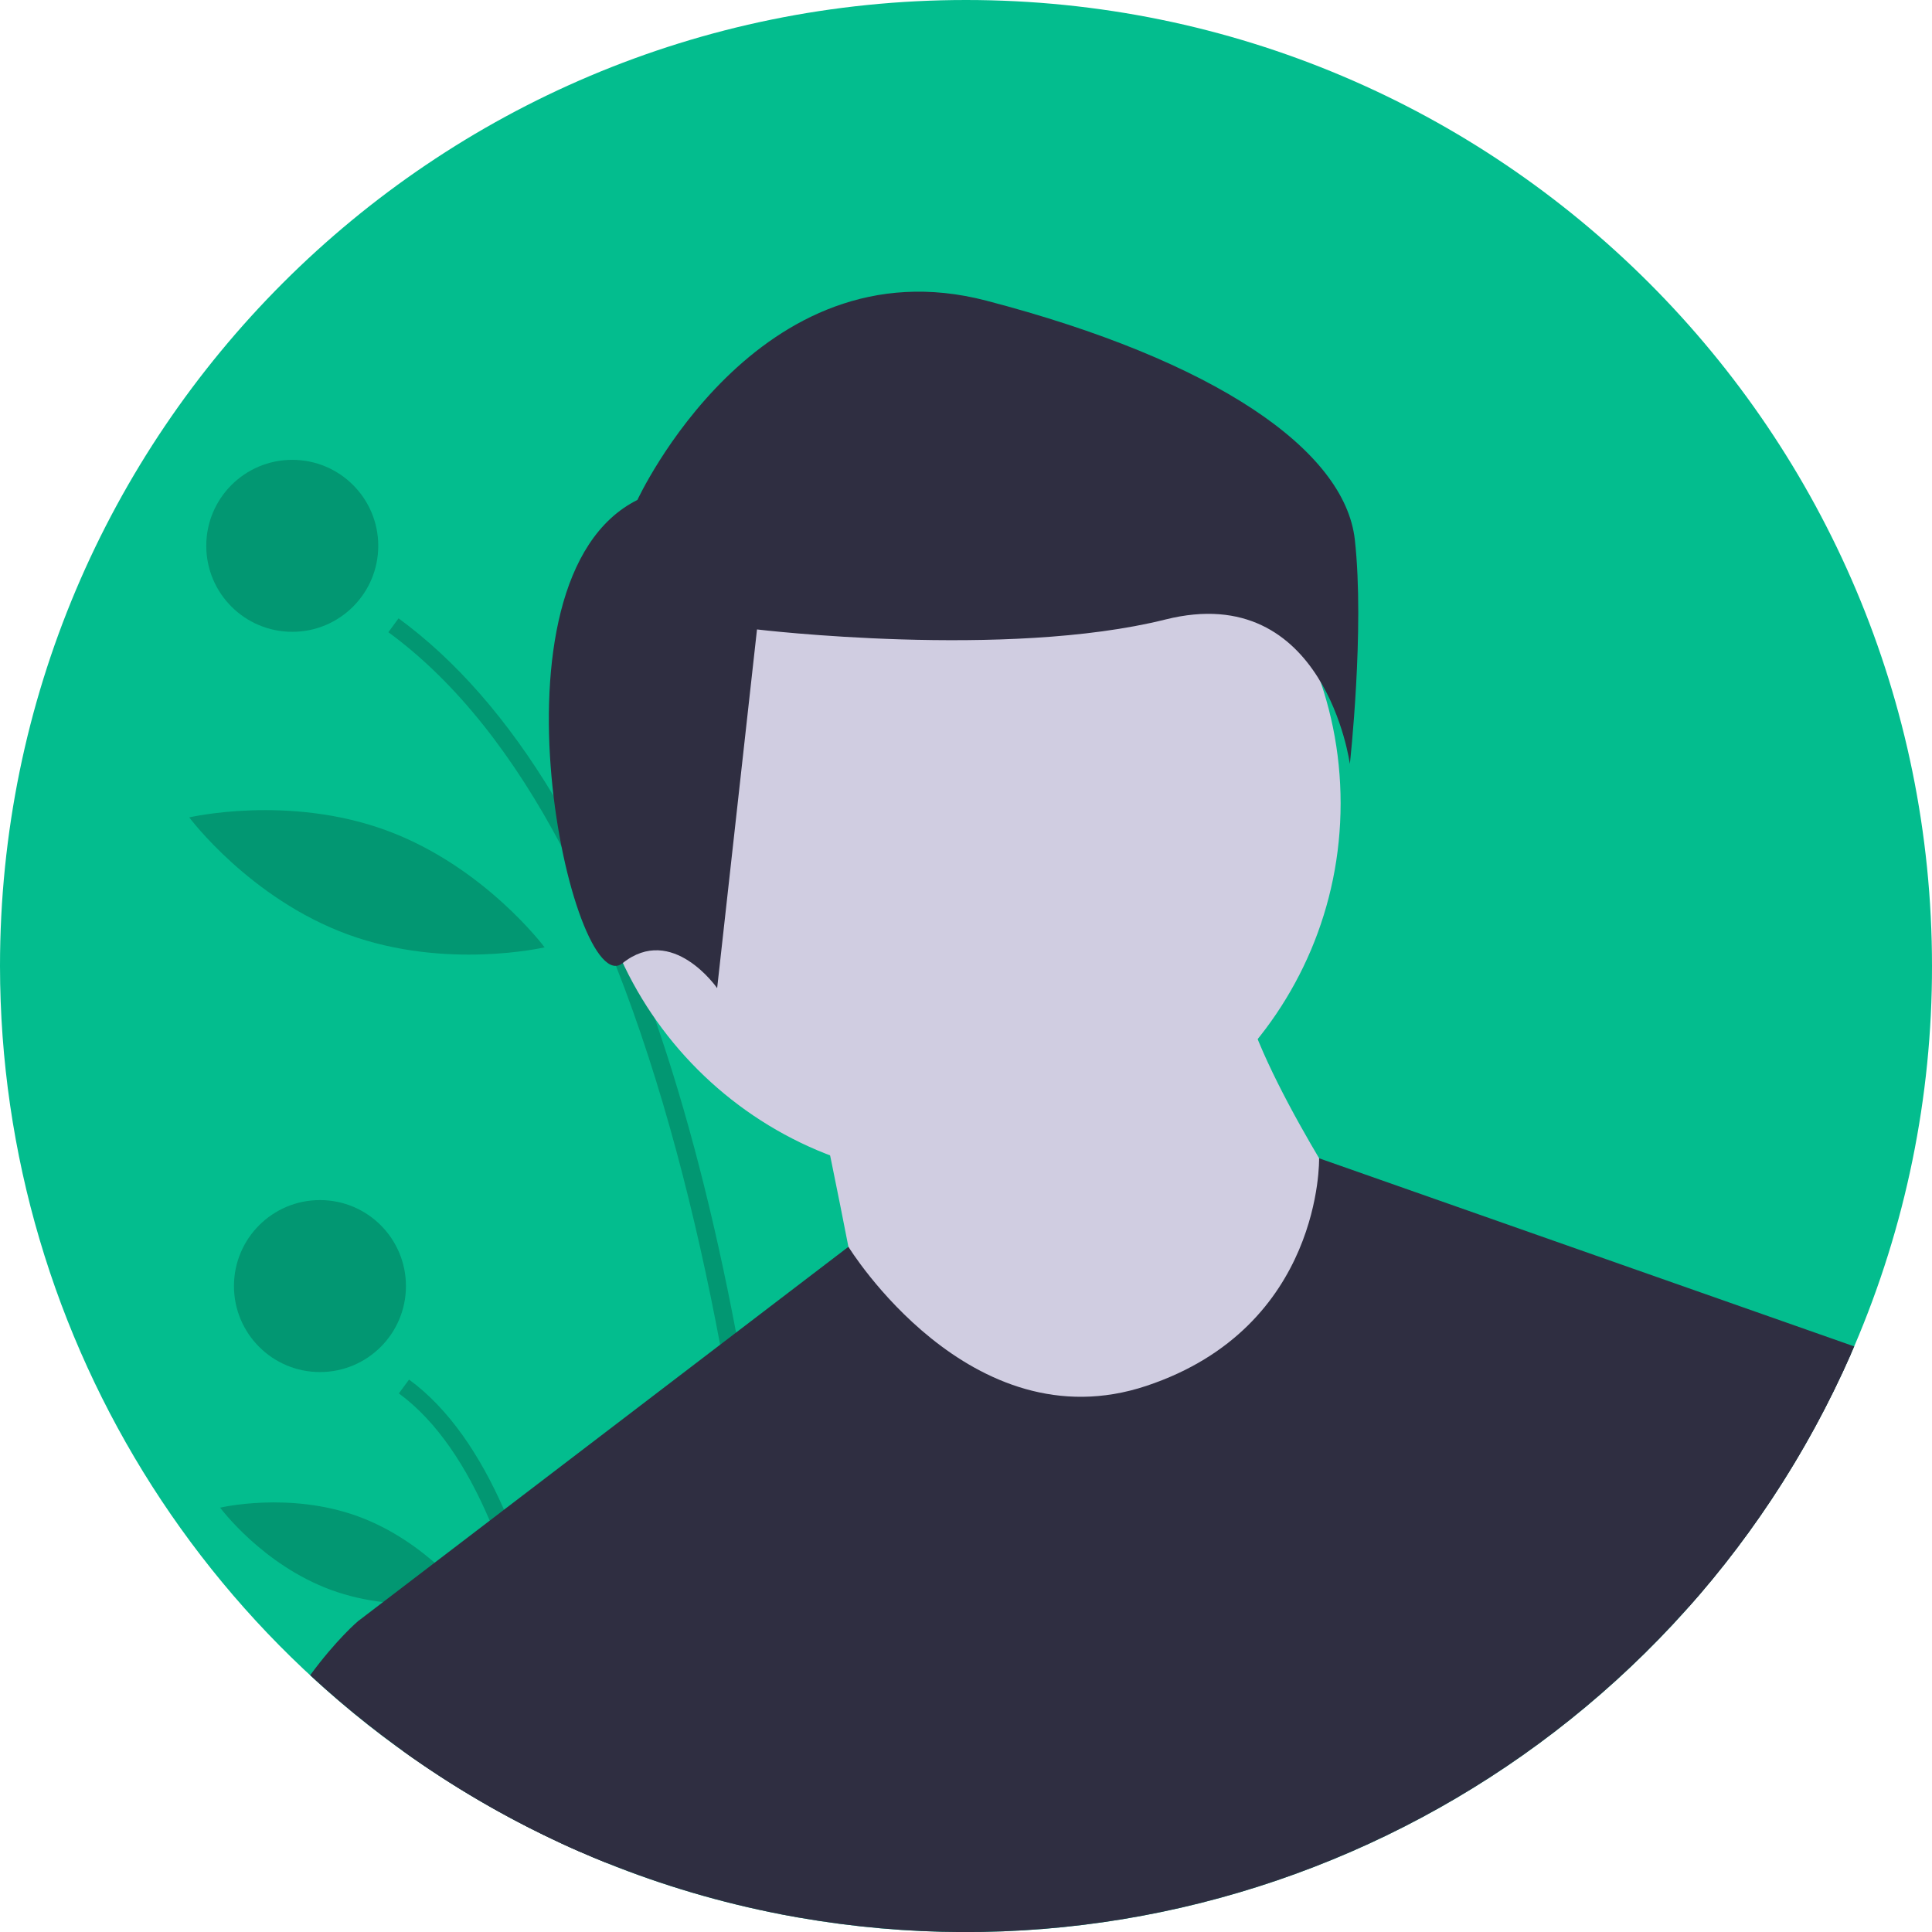
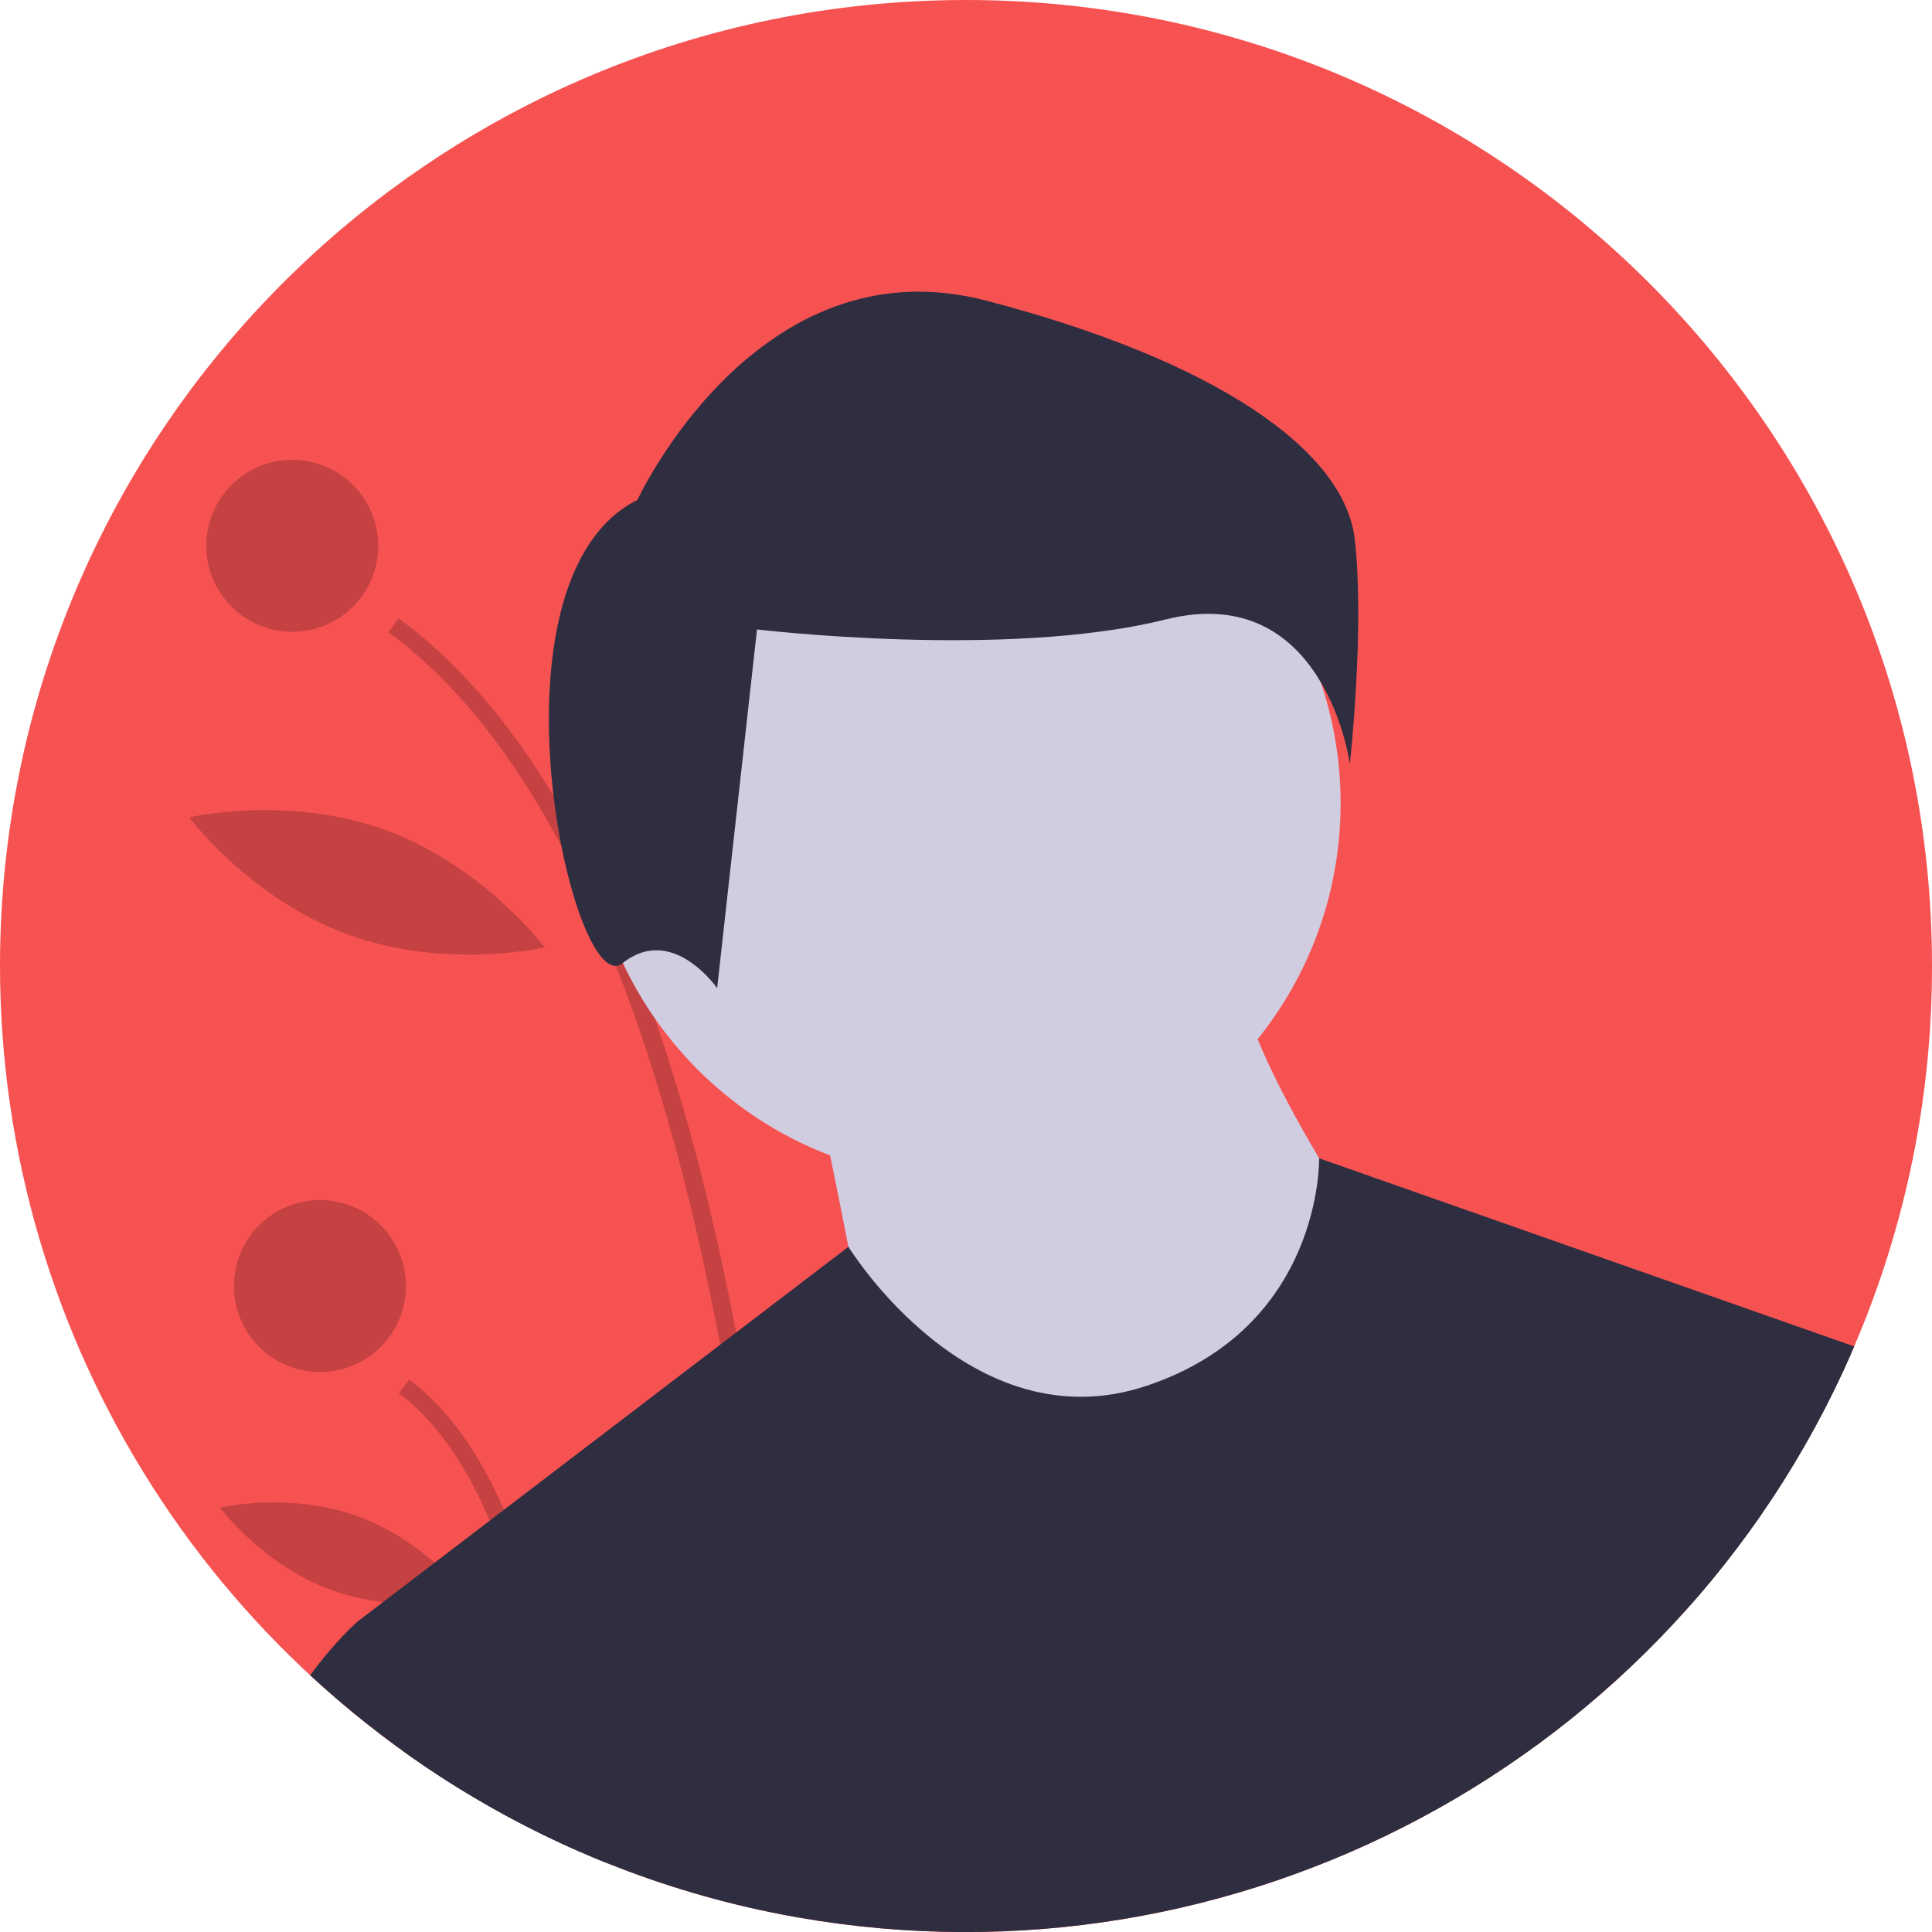
<svg xmlns="http://www.w3.org/2000/svg" data-name="Layer 1" width="676" height="676" viewBox="0 0 676 676">
-   <path d="M938,450a336.852,336.852,0,0,1-27.22,133.1L909.66,585.68A338.559,338.559,0,0,1,541.35,782.93q-3.045-.54-6.08-1.12a334.981,334.981,0,0,1-61.14-18.03q-4.815-1.935-9.56-4.01c-2.16-.94-4.32-1.91-6.46-2.91A338.414,338.414,0,0,1,262,450c0-186.67,151.33-338,338-338S938,263.33,938,450Z" transform="translate(-262 -112)" fill="#03bd8e" />
+   <path d="M938,450a336.852,336.852,0,0,1-27.22,133.1L909.66,585.68A338.559,338.559,0,0,1,541.35,782.93q-3.045-.54-6.08-1.12a334.981,334.981,0,0,1-61.14-18.03q-4.815-1.935-9.56-4.01c-2.16-.94-4.32-1.91-6.46-2.91A338.414,338.414,0,0,1,262,450c0-186.67,151.33-338,338-338S938,263.33,938,450Z" transform="translate(-262 -112)" fill="#f75252" />
  <path d="M541.35,782.93q-3.045-.54-6.08-1.12c-1.32-38.31-5.85-116.94-21.3-199.29C505.52,537.45,493.79,491.25,477.52,449.95a412.604,412.604,0,0,0-19.07-41.84c-16.44-31.05-36.38-57.19-60.56-74.9l3.56-4.86q30.165,22.11,54.22,62.08,7.215,11.97,13.86,25.54,7.125,14.52,13.59,30.83,4.125,10.38,7.97,21.48,16.74,48.195,28.46,109.98,2.595,13.65,4.94,27.97C536.6,680.2,540.25,748.59,541.35,782.93Z" transform="translate(-262 -112)" opacity="0.2" />
  <path d="M464.57,759.77c-2.16-.94-4.32-1.91-6.46-2.91-2.09-22.7-5.93-50.86-12.95-77.59A254.557,254.557,0,0,0,433.35,644.07c-8.01-18.75-18.38-34.69-31.79-44.52l3.56-4.85c14.04,10.28,24.87,26.53,33.24,45.54,9.43,21.42,15.72,46.35,19.91,70.17C461.38,728.1,463.34,745.19,464.57,759.77Z" transform="translate(-262 -112)" opacity="0.2" />
  <circle cx="102.262" cy="190.982" r="30.089" opacity="0.2" />
  <circle cx="111.951" cy="449.991" r="30.089" opacity="0.2" />
  <path d="M483.714,353.521c-6.38,35.997,7.705,68.592,7.705,68.592s24.43-25.768,30.81-61.766-7.705-68.592-7.705-68.592S490.095,317.524,483.714,353.521Z" transform="translate(-262 -112)" opacity="0.2" />
  <path d="M383.718,438.971c34.335,12.555,68.837,4.498,68.837,4.498s-21.166-28.413-55.501-40.968-68.837-4.498-68.837-4.498S349.383,426.416,383.718,438.971Z" transform="translate(-262 -112)" opacity="0.2" />
  <path d="M377.895,668.333c24.066,8.8,48.283,3.059,48.283,3.059S411.377,651.384,387.311,642.584s-48.283-3.059-48.283-3.059S353.829,659.533,377.895,668.333Z" transform="translate(-262 -112)" opacity="0.2" />
  <circle cx="337.306" cy="281.079" r="131.77" fill="#d0cde1" />
  <path d="M547.833,493.965s16.471,78.239,16.471,86.474,78.239,45.296,78.239,45.296L712.546,613.382,737.253,539.261s-41.178-61.767-41.178-86.474Z" transform="translate(-262 -112)" fill="#d0cde1" />
  <path d="M910.78,583.1,909.66,585.68A338.559,338.559,0,0,1,541.35,782.93q-3.045-.54-6.08-1.12a334.981,334.981,0,0,1-61.14-18.03q-4.815-1.935-9.56-4.01c-2.16-.94-4.32-1.91-6.46-2.91a337.593,337.593,0,0,1-55.25-32.28l-15.62-45.31,8.78-6.7,18.06-13.79,19.27-14.71,5.01-3.83,75.61-57.72,5.58-4.26,39.3-30,.01-.01s42.5,69.25,104.27,48.66,60.42-79.63,60.42-79.63Z" transform="translate(-262 -112)" fill="#2f2e41" />
  <path d="M485.035,286.916s41.837-90.646,122.023-69.728,125.51,52.296,128.996,83.673-1.743,78.443-1.743,78.443-8.716-64.498-64.498-50.552-142.941,3.486-142.941,3.486L512.926,457.748s-15.689-22.661-33.121-8.716S429.253,314.807,485.035,286.916Z" transform="translate(-262 -112)" fill="#2f2e41" />
  <path d="M474.13,763.78q-4.815-1.935-9.56-4.01c-2.16-.94-4.32-1.91-6.46-2.91a338.835,338.835,0,0,1-87.59-58.7c9.19-12.52,16.72-18.89,16.72-18.89h61.77l9.26,31.14Z" transform="translate(-262 -112)" fill="#2f2e41" />
  <path d="M856.67,576.32l52.99,9.36A337.944,337.944,0,0,1,852.9,674.25Z" transform="translate(-262 -112)" fill="#2f2e41" />
</svg>
